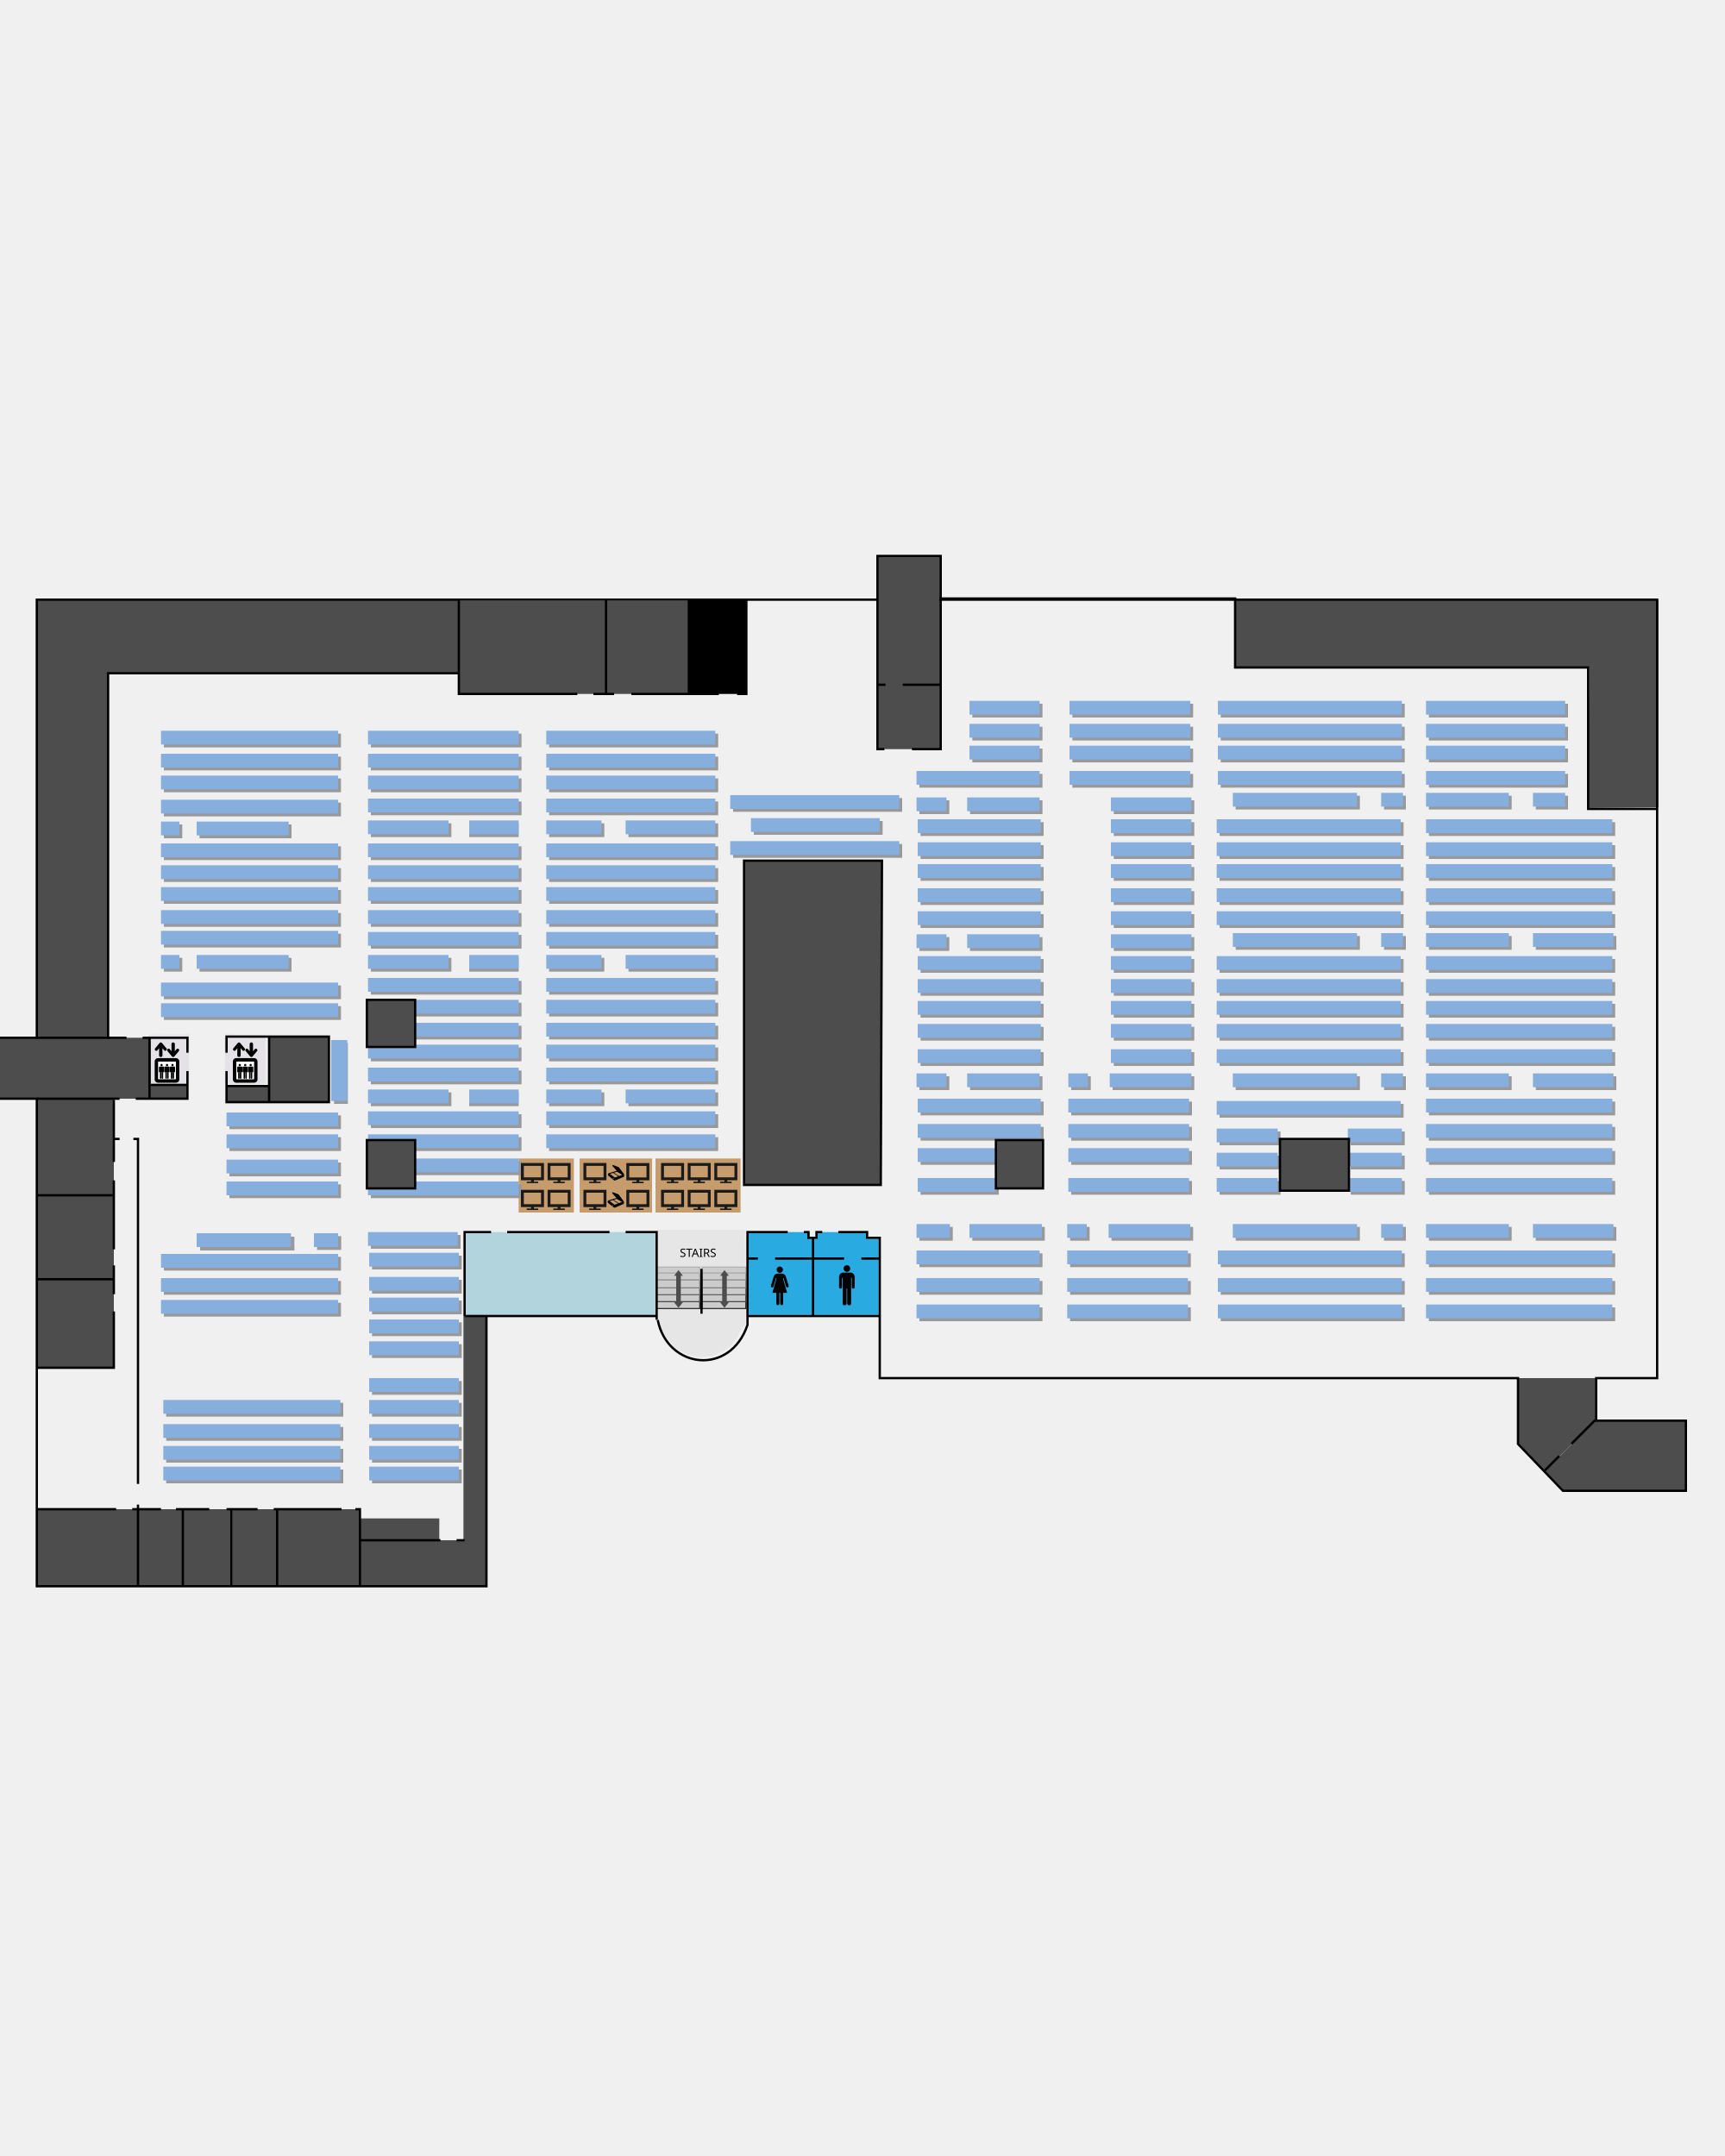
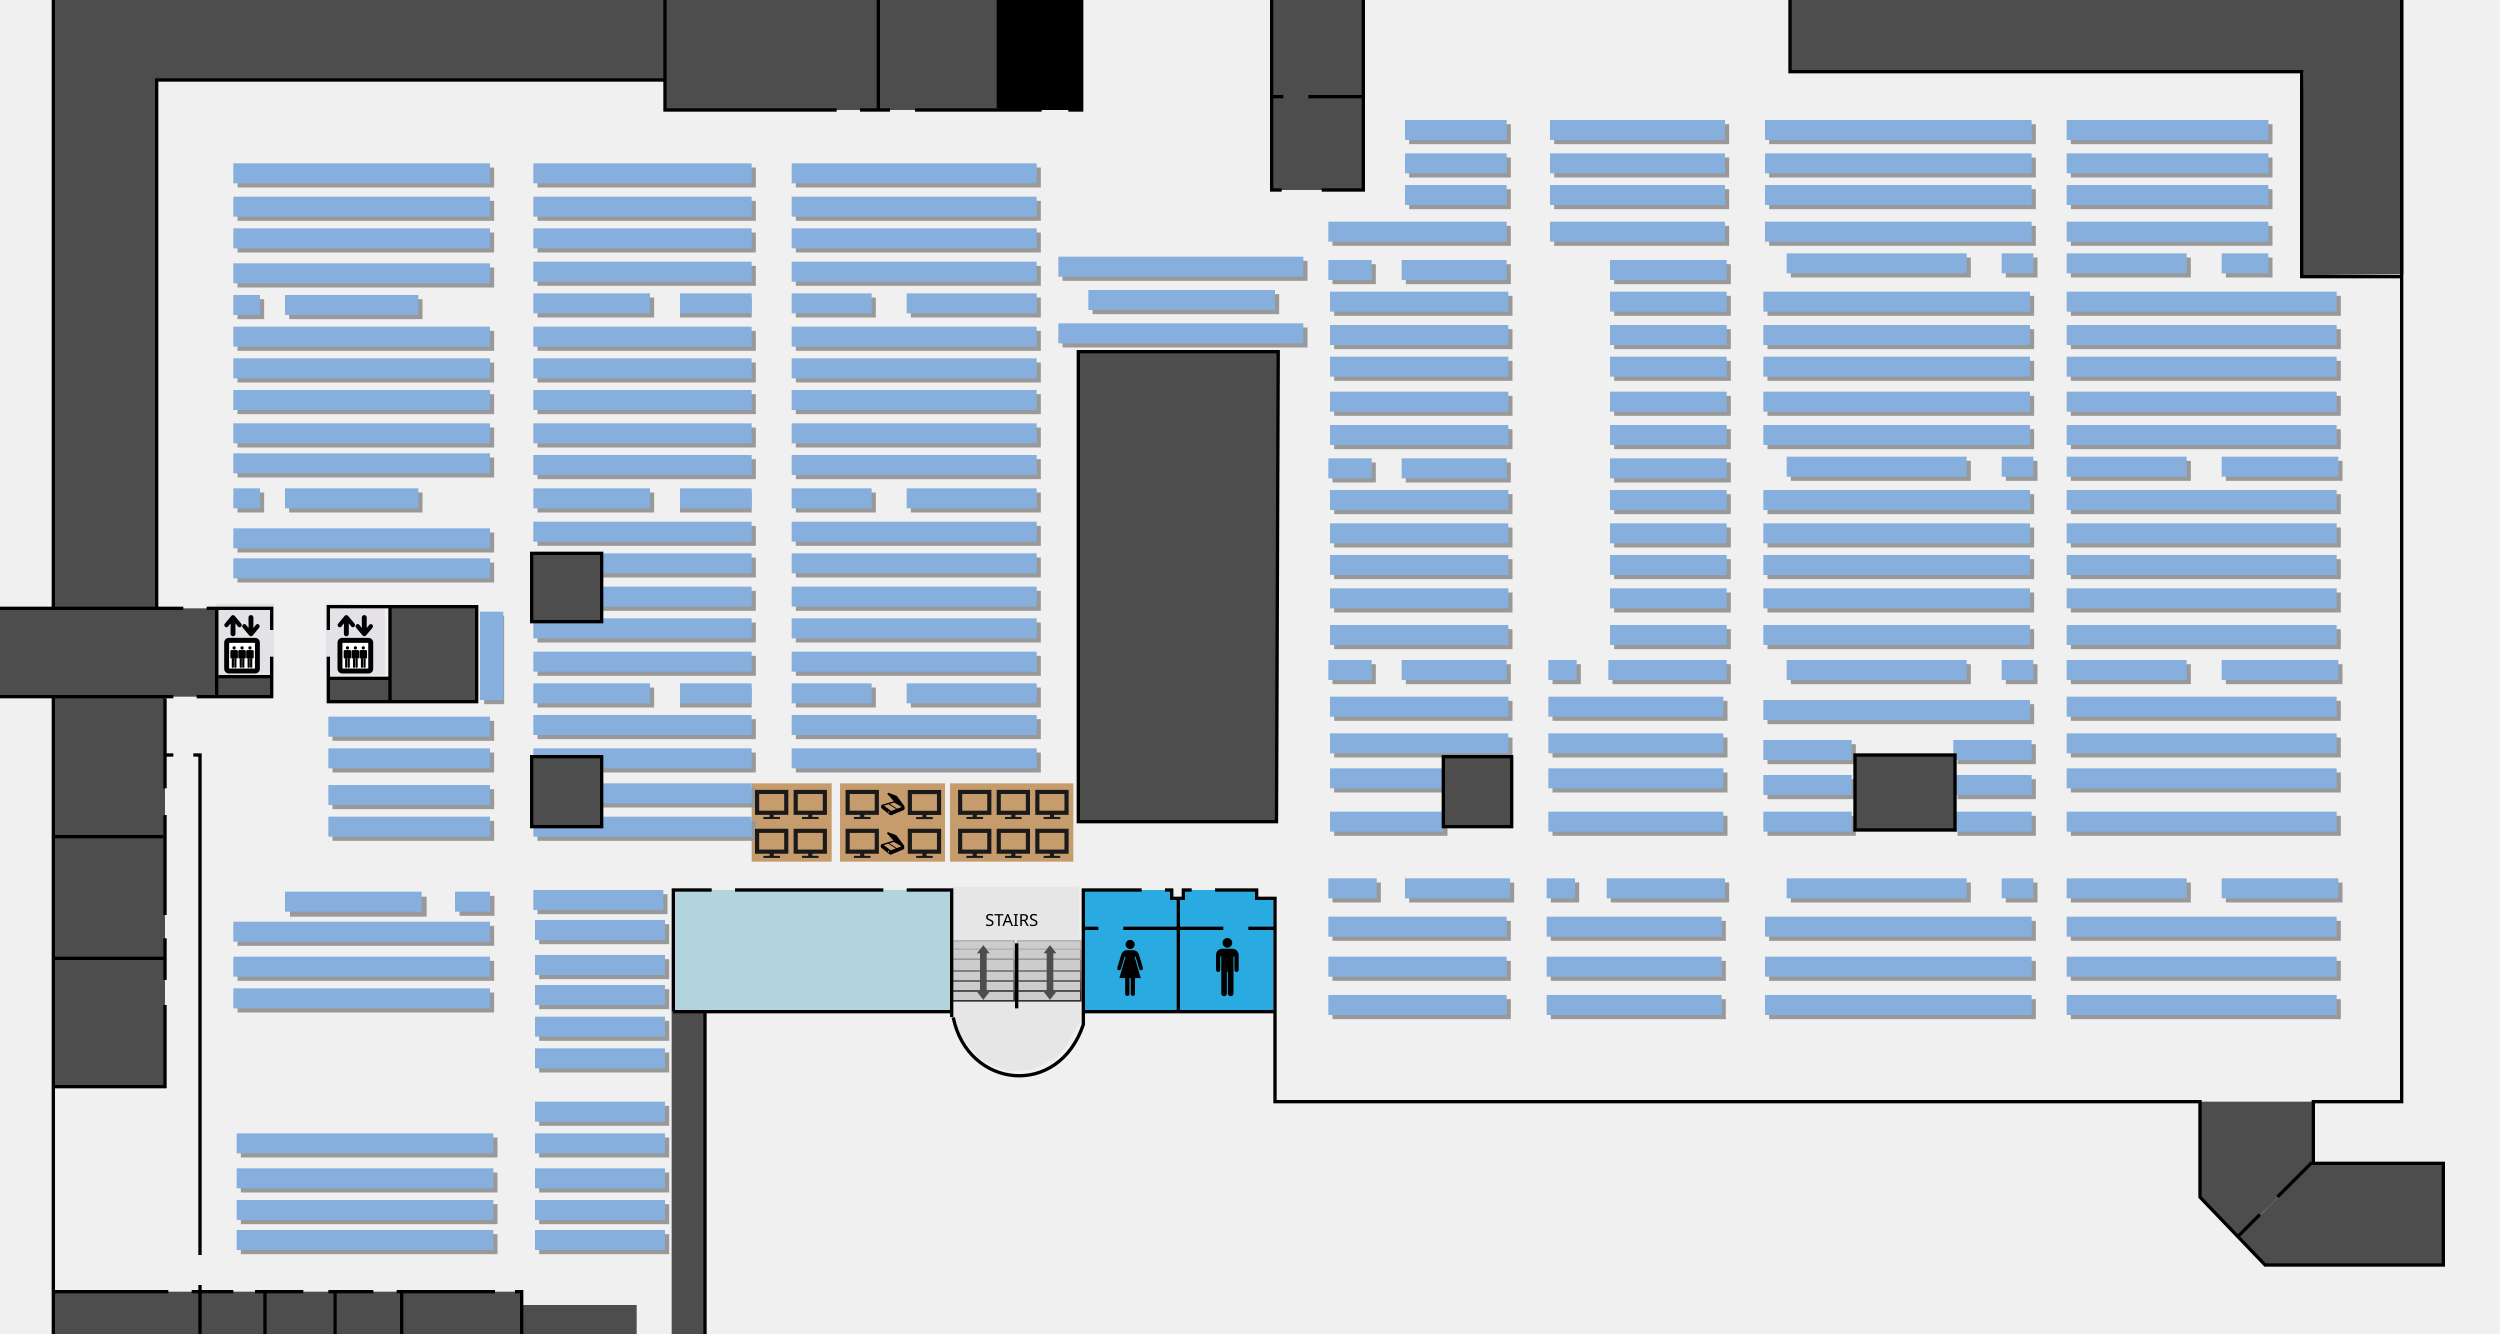
- <svg xmlns="http://www.w3.org/2000/svg" xmlns:xlink="http://www.w3.org/1999/xlink" version="1.1" x="0px" y="0px" width="800px" height="1000px" viewBox="200 80 1500 800" enable-background="new 0 0 1920 928.727" xml:space="preserve" style="background-color:#FFFFFF">
+ <svg xmlns="http://www.w3.org/2000/svg" xmlns:xlink="http://www.w3.org/1999/xlink" version="1.1" viewBox="200 80 1500 800" data-viewbox="740 0 900 880" preserveAspectRatio="xMinYMin meet">
  <g id="shelf-map__visible-map">
    <g id="shelf-map__main_stairs">
      <polygon fill="#E6E6E6" points="847.476,612 771,612 771,690.242 776.516,702.016 784.639,711.365 786.451,714.827 797.572,720.368 806.594,722.792 819.417,721.754 833.272,715.174 839.854,707.557 848.166,693.021" />
      <use xlink:href="#shelf-map__stairs" transform="translate(40,0)" />
      <use xlink:href="#shelf-map__stairs" />
      <text transform="matrix(1 0 0 1 791.084 635.6006)" font-family="'Verdana'" font-size="10">STAIRS</text>
    </g>
    <g id="shelf-map__womens-room">
      <polygon fill="#29ABE2" points="907,686 851,686 851,614 904,614 904,620 907,620" />
      <g class="icon" transform="translate(0 -28)">
        <circle cx="878.08" cy="674.688" r="2.737" />
        <path d="M878.08,674.688" />
        <path d="M877.675,694.791l0.001,9.481c0,1.723-2.581,1.723-2.581,0l-0.001-9.416h-3.466L875.333,682h-0.575l-2.156,7.253 c-0.513,1.582-2.685,0.932-2.188-0.762l2.394-7.88c0.256-0.897,1.393-2.49,3.36-2.49h1.813l0,0h1.952 c1.949,0,3.091,1.605,3.386,2.49l2.394,7.872c0.479,1.693-1.676,2.395-2.189,0.744L881.37,682h-0.623l3.735,12.856h-3.471v9.429 c0,1.71-2.57,1.701-2.57,0v-9.494H877.675z" />
      </g>
    </g>
    <g id="shelf-map__mens-room">
      <polygon fill="#29ABE2" points="964,686 908,686 908,620 911,620 911,614 953,614 953,620 964,620" />
      <g class="icon" transform="translate(-2 -28)">
        <circle cx="938.428" cy="673.704" r="2.896" />
        <path d="M938.428,673.705" />
        <path d="M935.329,677.238c-2.051,0-3.7,1.674-3.7,3.76v8.891c0,1.729,2.53,1.729,2.53,0v-8.131h0.599v22.263 c0,2.311,3.369,2.242,3.369,0v-12.922h0.581v12.922c0,2.242,3.387,2.311,3.387,0v-22.263h0.584v8.131 c0,1.741,2.517,1.741,2.512,0v-8.838c0-1.924-1.493-3.808-3.746-3.808L935.329,677.238z" />
      </g>
    </g>
    <g id="shelf-map__elevators">
      <polygon fill="#E4E2E7" points="430.908,443.002 395.384,442.148 395.588,485.594 431.195,485.006" />
      <polygon fill="#E4E2E7" points="364.423,485.594 330.143,485.335 329.238,442.343 364.463,442.148" />
      <use xlink:href="#shelf-map__elevator" />
      <use xlink:href="#shelf-map__elevator" x="68" />
    </g>
    <g id="comp_table">
      <rect x="770" y="550" fill="#C69C6D" width="74" height="47" />
      <rect x="704" y="550" fill="#C69C6D" width="63" height="47" />
      <rect x="651" y="550" fill="#C69C6D" width="48" height="47" />
    </g>
    <g id="shelf-map__stacks">
      <use xlink:href="#shelf-map__row-8-full-shelf" x="1440" y="677" data-up="359" data-down="358" />
      <use xlink:href="#shelf-map__row-8-full-shelf" x="1440" y="654" data-up="357" data-down="356" />
      <use xlink:href="#shelf-map__row-8-full-shelf" x="1440" y="630" data-up="355" data-down="354" />
      <use xlink:href="#shelf-map__row-8-broken-shelf-2" x="1440" y="607" data-up="353" data-down="352" />
      <use xlink:href="#shelf-map__row-8-full-shelf" x="1440" y="567" data-up="351" data-down="350" />
      <use xlink:href="#shelf-map__row-8-full-shelf" x="1440" y="541" data-up="349" data-down="348" />
      <use xlink:href="#shelf-map__row-8-full-shelf" x="1440" y="520" data-up="347" data-down="346" />
      <use xlink:href="#shelf-map__row-8-full-shelf" x="1440" y="498" data-up="345" data-down="344" />
      <use xlink:href="#shelf-map__row-8-broken-shelf-2" x="1440" y="476" data-up="343" data-down="342" />
      <use xlink:href="#shelf-map__row-8-full-shelf" x="1440" y="455" data-up="341" data-down="340" />
      <use xlink:href="#shelf-map__row-8-full-shelf" x="1440" y="433" data-up="339" data-down="338" />
      <use xlink:href="#shelf-map__row-8-full-shelf" x="1440" y="413" data-up="337" data-down="336" />
      <use xlink:href="#shelf-map__row-8-full-shelf" x="1440" y="394" data-up="335" data-down="334" />
      <use xlink:href="#shelf-map__row-8-full-shelf" x="1440" y="374" data-up="333" data-down="332" />
      <use xlink:href="#shelf-map__row-8-broken-shelf-2" x="1440" y="354" data-up="331" data-down="330" />
      <use xlink:href="#shelf-map__row-8-full-shelf" x="1440" y="335" data-up="329" data-down="328" />
      <use xlink:href="#shelf-map__row-8-full-shelf" x="1440" y="315" data-up="327" data-down="326" />
      <use xlink:href="#shelf-map__row-8-full-shelf" x="1440" y="294" data-up="325" data-down="324" />
      <use xlink:href="#shelf-map__row-8-full-shelf" x="1440" y="275" data-up="323" data-down="322" />
      <use xlink:href="#shelf-map__row-8-full-shelf" x="1440" y="255" data-up="321" data-down="320" />
      <use xlink:href="#shelf-map__row-8-broken-shelf-1" x="1440" y="232" data-up="319" data-down="318" />
      <use xlink:href="#shelf-map__row-8-short-shelf" x="1440" y="213" data-up="317" data-down="316" />
      <use xlink:href="#shelf-map__row-8-short-shelf" x="1440" y="191" data-up="315" data-down="314" />
      <use xlink:href="#shelf-map__row-8-short-shelf" x="1440" y="172" data-up="313" data-down="312" />
      <use xlink:href="#shelf-map__row-8-short-shelf" x="1440" y="152" data-up="311" data-down="310" />
      <use xlink:href="#shelf-map__row-7-full-shelf" x="1259" y="677" data-up="308" data-down="309" />
      <use xlink:href="#shelf-map__row-7-full-shelf" x="1259" y="654" data-up="306" data-down="307" />
      <use xlink:href="#shelf-map__row-7-full-shelf" x="1259" y="630" data-up="304" data-down="305" />
      <use xlink:href="#shelf-map__row-7-broken-shelf-1" x="1272" y="607" data-up="302" data-down="303" />
      <use xlink:href="#shelf-map__row-7-broken-shelf-2" x="1258" y="567" data-up="300" data-down="301" />
      <use xlink:href="#shelf-map__row-7-broken-shelf-2" x="1258" y="545" data-up="298" data-down="299" />
      <use xlink:href="#shelf-map__row-7-broken-shelf-2" x="1258" y="524" data-up="296" data-down="297" />
      <use xlink:href="#shelf-map__row-7-full-shelf" x="1258" y="500" data-up="294" data-down="295" />
      <use xlink:href="#shelf-map__row-7-broken-shelf-1" x="1272" y="476" data-up="292" data-down="293" />
      <use xlink:href="#shelf-map__row-7-full-shelf" x="1258" y="455" data-up="290" data-down="291" />
      <use xlink:href="#shelf-map__row-7-full-shelf" x="1258" y="433" data-up="288" data-down="289" />
      <use xlink:href="#shelf-map__row-7-full-shelf" x="1258" y="413" data-up="286" data-down="287" />
      <use xlink:href="#shelf-map__row-7-full-shelf" x="1258" y="394" data-up="284" data-down="285" />
      <use xlink:href="#shelf-map__row-7-full-shelf" x="1258" y="374" data-up="282" data-down="283" />
      <use xlink:href="#shelf-map__row-7-broken-shelf-1" x="1272" y="354" data-up="280" data-down="281" />
      <use xlink:href="#shelf-map__row-7-full-shelf" x="1258" y="335" data-up="278" data-down="279" />
      <use xlink:href="#shelf-map__row-7-full-shelf" x="1258" y="315" data-up="276" data-down="277" />
      <use xlink:href="#shelf-map__row-7-full-shelf" x="1258" y="294" data-up="274" data-down="275" />
      <use xlink:href="#shelf-map__row-7-full-shelf" x="1258" y="275" data-up="272" data-down="273" />
      <use xlink:href="#shelf-map__row-7-full-shelf" x="1258" y="255" data-up="270" data-down="271" />
      <use xlink:href="#shelf-map__row-7-broken-shelf-1" x="1272" y="232" data-up="268" data-down="269" />
      <use xlink:href="#shelf-map__row-7-full-shelf" x="1259" y="213" data-up="266" data-down="267" />
      <use xlink:href="#shelf-map__row-7-full-shelf" x="1259" y="191" data-up="264" data-down="265" />
      <use xlink:href="#shelf-map__row-7-full-shelf" x="1259" y="172" data-up="262" data-down="263" />
      <use xlink:href="#shelf-map__row-7-full-shelf" x="1259" y="152" data-up="260" data-down="261" />
      <use xlink:href="#shelf-map__row-6-full-shelf" x="1128" y="677" data-up="211" data-down="210" />
      <use xlink:href="#shelf-map__row-6-full-shelf" x="1128" y="654" data-up="213" data-down="212" />
      <use xlink:href="#shelf-map__row-6-full-shelf" x="1128" y="630" data-up="215" data-down="214" />
      <use xlink:href="#shelf-map__row-6-broken-shelf" x="1128" y="607" data-up="217" data-down="216" />
      <use xlink:href="#shelf-map__row-6-full-shelf" x="1129" y="567" data-up="219" data-down="218" />
      <use xlink:href="#shelf-map__row-6-full-shelf" x="1129" y="541" data-up="221" data-down="220" />
      <use xlink:href="#shelf-map__row-6-full-shelf" x="1129" y="520" data-up="223" data-down="222" />
      <use xlink:href="#shelf-map__row-6-full-shelf" x="1129" y="498" data-up="225" data-down="224" />
      <use xlink:href="#shelf-map__row-6-broken-shelf" x="1129" y="476" data-up="227" data-down="226" />
      <use xlink:href="#shelf-map__row-6-short-shelf" x="1166" y="455" data-up="229" data-down="228" />
      <use xlink:href="#shelf-map__row-6-short-shelf" x="1166" y="433" data-up="231" data-down="230" />
      <use xlink:href="#shelf-map__row-6-short-shelf" x="1166" y="413" data-up="233" data-down="232" />
      <use xlink:href="#shelf-map__row-6-short-shelf" x="1166" y="394" data-up="235" data-down="234" />
      <use xlink:href="#shelf-map__row-6-short-shelf" x="1166" y="374" data-up="237" data-down="236" />
      <use xlink:href="#shelf-map__row-6-short-shelf" x="1166" y="355" data-up="239" data-down="238" />
      <use xlink:href="#shelf-map__row-6-short-shelf" x="1166" y="335" data-up="241" data-down="240" />
      <use xlink:href="#shelf-map__row-6-short-shelf" x="1166" y="315" data-up="243" data-down="242" />
      <use xlink:href="#shelf-map__row-6-short-shelf" x="1166" y="294" data-up="245" data-down="244" />
      <use xlink:href="#shelf-map__row-6-short-shelf" x="1166" y="275" data-up="247" data-down="246" />
      <use xlink:href="#shelf-map__row-6-short-shelf" x="1166" y="255" data-up="249" data-down="248" />
      <use xlink:href="#shelf-map__row-6-short-shelf" x="1166" y="236" data-up="251" data-down="250" />
      <use xlink:href="#shelf-map__row-6-full-shelf" x="1130" y="213" data-up="253" data-down="252" />
      <use xlink:href="#shelf-map__row-6-full-shelf" x="1130" y="191" data-up="255" data-down="254" />
      <use xlink:href="#shelf-map__row-6-full-shelf" x="1130" y="172" data-up="257" data-down="256" />
      <use xlink:href="#shelf-map__row-6-full-shelf" x="1130" y="152" data-up="259" data-down="258" />
      <use xlink:href="#shelf-map__row-5-full-shelf" x="997" y="677" data-up="208" data-down="209" />
      <use xlink:href="#shelf-map__row-5-full-shelf" x="997" y="654" data-up="206" data-down="207" />
      <use xlink:href="#shelf-map__row-5-full-shelf" x="997" y="630" data-up="204" data-down="205" />
      <use xlink:href="#shelf-map__row-5-broken-shelf-2" x="997" y="607" data-up="202" data-down="203" />
      <use xlink:href="#shelf-map__row-5-short-shelf-2" x="998" y="567" data-up="200" data-down="201" />
      <use xlink:href="#shelf-map__row-5-short-shelf-2" x="998" y="541" data-up="198" data-down="199" />
      <use xlink:href="#shelf-map__row-5-full-shelf" x="998" y="520" data-up="196" data-down="197" />
      <use xlink:href="#shelf-map__row-5-full-shelf" x="998" y="498" data-up="194" data-down="195" />
      <use xlink:href="#shelf-map__row-5-broken-shelf-1" x="997" y="476" data-up="192" data-down="193" />
      <use xlink:href="#shelf-map__row-5-full-shelf" x="998" y="455" data-up="190" data-down="191" />
      <use xlink:href="#shelf-map__row-5-full-shelf" x="998" y="433" data-up="188" data-down="189" />
      <use xlink:href="#shelf-map__row-5-full-shelf" x="998" y="413" data-up="186" data-down="187" />
      <use xlink:href="#shelf-map__row-5-full-shelf" x="998" y="394" data-up="184" data-down="185" />
      <use xlink:href="#shelf-map__row-5-full-shelf" x="998" y="374" data-up="182" data-down="183" />
      <use xlink:href="#shelf-map__row-5-broken-shelf-1" x="997" y="355" data-up="180" data-down="181" />
      <use xlink:href="#shelf-map__row-5-full-shelf" x="998" y="335" data-up="178" data-down="179" />
      <use xlink:href="#shelf-map__row-5-full-shelf" x="998" y="315" data-up="176" data-down="177" />
      <use xlink:href="#shelf-map__row-5-full-shelf" x="998" y="294" data-up="174" data-down="175" />
      <use xlink:href="#shelf-map__row-5-full-shelf" x="998" y="275" data-up="172" data-down="173" />
      <use xlink:href="#shelf-map__row-5-full-shelf" x="998" y="255" data-up="170" data-down="171" />
      <use xlink:href="#shelf-map__row-5-broken-shelf-1" x="997" y="236" data-up="168" data-down="169" />
      <use xlink:href="#shelf-map__row-5-full-shelf" x="997" y="213" data-up="166" data-down="167" />
      <use xlink:href="#shelf-map__row-5-short-shelf-1" x="1043" y="191" data-up="164" data-down="165" />
      <use xlink:href="#shelf-map__row-5-short-shelf-1" x="1043" y="172" data-up="162" data-down="163" />
      <use xlink:href="#shelf-map__row-5-short-shelf-1" x="1043" y="152" data-up="160" data-down="161" />
      <use xlink:href="#shelf-map__row-4-full-shelf" x="835" y="274" data-up="155" data-down="154" />
      <use xlink:href="#shelf-map__row-4-short-shelf" x="853" y="254" data-up="157" data-down="156" />
      <use xlink:href="#shelf-map__row-4-full-shelf" x="835" y="234" data-up="159" data-down="158" />
      <use xlink:href="#shelf-map__row-3-full-shelf" x="675" y="529" data-up="152" data-down="153" />
      <use xlink:href="#shelf-map__row-3-full-shelf" x="675" y="509" data-up="150" data-down="151" />
      <use xlink:href="#shelf-map__row-3-broken-shelf" x="675" y="490" data-up="148" data-down="149" />
      <use xlink:href="#shelf-map__row-3-full-shelf" x="675" y="471" data-up="146" data-down="147" />
      <use xlink:href="#shelf-map__row-3-full-shelf" x="675" y="451" data-up="144" data-down="145" />
      <use xlink:href="#shelf-map__row-3-full-shelf" x="675" y="432" data-up="142" data-down="143" />
      <use xlink:href="#shelf-map__row-3-full-shelf" x="675" y="412" data-up="140" data-down="141" />
      <use xlink:href="#shelf-map__row-3-full-shelf" x="675" y="393" data-up="138" data-down="139" />
      <use xlink:href="#shelf-map__row-3-broken-shelf" x="675" y="373" data-up="136" data-down="137" />
      <use xlink:href="#shelf-map__row-3-full-shelf" x="675" y="353" data-up="134" data-down="135" />
      <use xlink:href="#shelf-map__row-3-full-shelf" x="675" y="334" data-up="132" data-down="133" />
      <use xlink:href="#shelf-map__row-3-full-shelf" x="675" y="314" data-up="130" data-down="131" />
      <use xlink:href="#shelf-map__row-3-full-shelf" x="675" y="295" data-up="128" data-down="129" />
      <use xlink:href="#shelf-map__row-3-full-shelf" x="675" y="276" data-up="126" data-down="127" />
      <use xlink:href="#shelf-map__row-3-broken-shelf" x="675" y="256" data-up="124" data-down="125" />
      <use xlink:href="#shelf-map__row-3-full-shelf" x="675" y="237" data-up="122" data-down="123" />
      <use xlink:href="#shelf-map__row-3-full-shelf" x="675" y="217" data-up="120" data-down="121" />
      <use xlink:href="#shelf-map__row-3-full-shelf" x="675" y="198" data-up="118" data-down="119" />
      <use xlink:href="#shelf-map__row-3-full-shelf" x="675" y="178" data-up="116" data-down="117" />
      <use xlink:href="#shelf-map__row-2-short-shelf" x="521" y="818" data-up="115" data-down="114" />
      <use xlink:href="#shelf-map__row-2-short-shelf" x="521" y="800" data-up="113" data-down="112" />
      <use xlink:href="#shelf-map__row-2-short-shelf" x="521" y="781" data-up="111" data-down="110" />
      <use xlink:href="#shelf-map__row-2-short-shelf" x="521" y="760" data-up="109" data-down="108" />
      <use xlink:href="#shelf-map__row-2-short-shelf" x="521" y="741" data-up="107" data-down="106" />
      <use xlink:href="#shelf-map__row-2-short-shelf" x="521" y="709" data-up="105" data-down="104" />
      <use xlink:href="#shelf-map__row-2-short-shelf" x="521" y="690" data-up="103" data-down="102" />
      <use xlink:href="#shelf-map__row-2-short-shelf" x="521" y="671" data-up="101" data-down="100" />
      <use xlink:href="#shelf-map__row-2-short-shelf" x="521" y="653" data-up="99" data-down="98" />
      <use xlink:href="#shelf-map__row-2-short-shelf" x="521" y="632" data-up="97" data-down="96" />
      <use xlink:href="#shelf-map__row-2-short-shelf" x="520" y="614" data-up="95" data-down="94" />
      <use xlink:href="#shelf-map__row-2-full-shelf" x="520" y="570" data-up="93" data-down="92" />
      <use xlink:href="#shelf-map__row-2-full-shelf" x="520" y="550" data-up="91" data-down="90" />
      <use xlink:href="#shelf-map__row-2-full-shelf" x="520" y="529" data-up="89" data-down="88" />
      <use xlink:href="#shelf-map__row-2-broken-shelf" x="520" y="490" data-up="87" data-down="86" />
      <use xlink:href="#shelf-map__row-2-full-shelf" x="520" y="509" data-up="85" data-down="84" />
      <use xlink:href="#shelf-map__row-2-full-shelf" x="520" y="471" data-up="83" data-down="82" />
      <use xlink:href="#shelf-map__row-2-full-shelf" x="520" y="451" data-up="81" data-down="80" />
      <use xlink:href="#shelf-map__row-2-full-shelf" x="520" y="432" data-up="79" data-down="78" />
      <use xlink:href="#shelf-map__row-2-full-shelf" x="520" y="412" data-up="77" data-down="76" />
      <use xlink:href="#shelf-map__row-2-full-shelf" x="520" y="393" data-up="75" data-down="74" />
      <use xlink:href="#shelf-map__row-2-broken-shelf" x="520" y="373" data-up="73" data-down="72" />
      <use xlink:href="#shelf-map__row-2-full-shelf" x="520" y="353" data-up="71" data-down="70" />
      <use xlink:href="#shelf-map__row-2-full-shelf" x="520" y="334" data-up="69" data-down="68" />
      <use xlink:href="#shelf-map__row-2-full-shelf" x="520" y="314" data-up="67" data-down="66" />
      <use xlink:href="#shelf-map__row-2-full-shelf" x="520" y="295" data-up="65" data-down="64" />
      <use xlink:href="#shelf-map__row-2-full-shelf" x="520" y="276" data-up="63" data-down="62" />
      <use xlink:href="#shelf-map__row-2-broken-shelf" x="520" y="256" data-up="61" data-down="60" />
      <use xlink:href="#shelf-map__row-2-full-shelf" x="520" y="237" data-up="59" data-down="58" />
      <use xlink:href="#shelf-map__row-2-full-shelf" x="520" y="217" data-up="57" data-down="56" />
      <use xlink:href="#shelf-map__row-2-full-shelf" x="520" y="198" data-up="55" data-down="54" />
      <use xlink:href="#shelf-map__row-2-full-shelf" x="520" y="178" data-up="53" data-down="52" />
      <use xlink:href="#shelf-map__row-1-full-shelf" x="342" y="818" data-up="50" data-down="51" />
      <use xlink:href="#shelf-map__row-1-full-shelf" x="342" y="800" data-up="48" data-down="47" />
      <use xlink:href="#shelf-map__row-1-full-shelf" x="342" y="781" data-up="46" data-down="45" />
      <use xlink:href="#shelf-map__row-1-full-shelf" x="342" y="760" data-up="44" data-down="43" />
      <use xlink:href="#shelf-map__row-1-full-shelf" x="340" y="673" data-up="42" data-down="41" />
      <use xlink:href="#shelf-map__row-1-full-shelf" x="340" y="654" data-up="40" data-down="39" />
      <use xlink:href="#shelf-map__row-1-full-shelf" x="340" y="633" data-up="38" data-down="37" />
      <use xlink:href="#shelf-map__row-1-broken-shelf-2" x="340" y="615" data-up="36" data-down="35" />
      <use xlink:href="#shelf-map__row-1-short-shelf" x="340" y="570" data-up="34" data-down="33" />
      <use xlink:href="#shelf-map__row-1-short-shelf" x="340" y="551" data-up="32" data-down="31" />
      <use xlink:href="#shelf-map__row-1-short-shelf" x="340" y="529" data-up="30" data-down="29" />
      <use xlink:href="#shelf-map__row-1-short-shelf" x="340" y="510" data-up="28" data-down="27" />
      <use xlink:href="#shelf-map__vertical-shelf" x="488" y="447" data-right="26" />
      <use xlink:href="#shelf-map__row-1-full-shelf" x="340" y="415" data-up="25" data-down="24" />
      <use xlink:href="#shelf-map__row-1-full-shelf" x="340" y="397" data-up="23" data-down="22" />
      <use xlink:href="#shelf-map__row-1-broken-shelf-1" x="340" y="373" data-up="21" data-down="20" />
      <use xlink:href="#shelf-map__row-1-full-shelf" x="340" y="352" data-up="19" data-down="18" />
      <use xlink:href="#shelf-map__row-1-full-shelf" x="340" y="334" data-up="17" data-down="16" />
      <use xlink:href="#shelf-map__row-1-full-shelf" x="340" y="314" data-up="15" data-down="14" />
      <use xlink:href="#shelf-map__row-1-full-shelf" x="340" y="295" data-up="13" data-down="12" />
      <use xlink:href="#shelf-map__row-1-full-shelf" x="340" y="276" data-up="11" data-down="10" />
      <use xlink:href="#shelf-map__row-1-broken-shelf-1" x="340" y="257" data-up="9" data-down="8" />
      <use xlink:href="#shelf-map__row-1-full-shelf" x="340" y="238" data-up="7" data-down="8" />
      <use xlink:href="#shelf-map__row-1-full-shelf" x="340" y="217" data-up="5" data-down="6" />
      <use xlink:href="#shelf-map__row-1-full-shelf" x="340" y="198" data-up="3" data-down="4" />
      <use xlink:href="#shelf-map__row-1-full-shelf" x="340" y="178" data-up="1" data-down="2" />
    </g>
    <g id="computers_4_">
      <path d="M742.428,587.87c0.051-0.083,0.087-0.175,0.087-0.278c0-0.157-0.066-0.3-0.174-0.399l-4.414-5.893    c-0.063-0.083-0.148-0.147-0.245-0.185L733,579.373c-0.234-0.088-0.499-0.004-0.64,0.203c-0.142,0.207-0.123,0.483,0.045,0.67    l3.685,4.112c-0.008,0.002-0.018,0.002-0.027,0.005l-6.871,2.069c-0.461,0.139-0.775,0.563-0.775,1.043v0.32    c0,0.329,0.147,0.641,0.404,0.847l4.837,3.912c0.196,0.16,0.439,0.242,0.685,0.242c0.142,0,0.286-0.027,0.421-0.085l7.142-3.001    c0.404-0.171,0.667-0.566,0.667-1.004v-0.297C742.572,588.219,742.521,588.032,742.428,587.87z M733.09,591.461    c-0.183,0-0.329-0.239-0.329-0.533s0.147-0.531,0.329-0.531s0.329,0.237,0.329,0.531S733.271,591.461,733.09,591.461z     M734.487,590.223l-4.345-3.169l2.808-0.877l4.502,2.927L734.487,590.223z M738.063,588.873c-0.019-0.023-0.039-0.048-0.065-0.064    l-4.372-2.843l2.652-0.829l4.574,2.684L738.063,588.873z" />
      <path d="M742.65,564.233c0.051-0.083,0.087-0.175,0.087-0.278c0-0.157-0.066-0.3-0.174-0.399l-4.414-5.893    c-0.063-0.083-0.148-0.147-0.245-0.185l-4.682-1.742c-0.234-0.088-0.499-0.004-0.64,0.203c-0.142,0.207-0.123,0.483,0.045,0.67    l3.685,4.112c-0.008,0.002-0.018,0.002-0.027,0.005l-6.871,2.069c-0.461,0.139-0.775,0.563-0.775,1.043v0.32    c0,0.329,0.147,0.641,0.404,0.847l4.837,3.912c0.196,0.16,0.439,0.242,0.685,0.242c0.142,0,0.286-0.027,0.421-0.085l7.142-3.001    c0.404-0.171,0.667-0.566,0.667-1.004v-0.297C742.795,564.582,742.743,564.396,742.65,564.233z M733.313,567.824    c-0.183,0-0.329-0.239-0.329-0.533s0.147-0.531,0.329-0.531s0.329,0.237,0.329,0.531S733.494,567.824,733.313,567.824z     M734.71,566.586l-4.345-3.169l2.808-0.877l4.502,2.927L734.71,566.586z M738.285,565.236c-0.019-0.023-0.039-0.048-0.065-0.064    l-4.372-2.843l2.652-0.829l4.574,2.684L738.285,565.236z" />
      <g>
        <path fill="#1A1A1A" d="M841.167,592.25h-8.75v1.25h3.75v1.25h-10v-1.25h3.75v-1.25h-8.75v-15h20V592.25z M823.667,579.75v10h15     v-10H823.667z" />
      </g>
      <g>
        <path fill="#1A1A1A" d="M818,592.25h-8.75v1.25H813v1.25h-10v-1.25h3.75v-1.25H798v-15h20V592.25z M800.5,579.75v10h15v-10H800.5     z" />
      </g>
      <g>
        <path fill="#1A1A1A" d="M794.833,592.25h-8.75v1.25h3.75v1.25h-10v-1.25h3.75v-1.25h-8.75v-15h20V592.25z M777.333,579.75v10h15     v-10H777.333z" />
      </g>
      <g>
        <path fill="#1A1A1A" d="M764.667,592.25h-8.75v1.25h3.75v1.25h-10v-1.25h3.75v-1.25h-8.75v-15h20V592.25z M747.167,579.75v10h15     v-10H747.167z" />
      </g>
      <g>
        <path fill="#1A1A1A" d="M727.333,592.25h-8.75v1.25h3.75v1.25h-10v-1.25h3.75v-1.25h-8.75v-15h20V592.25z M709.833,579.75v10h15     v-10H709.833z" />
      </g>
      <g>
        <path fill="#1A1A1A" d="M696.167,592.25h-8.75v1.25h3.75v1.25h-10v-1.25h3.75v-1.25h-8.75v-15h20V592.25z M678.667,579.75v10h15     v-10H678.667z" />
      </g>
      <g>
        <path fill="#1A1A1A" d="M673,592.25h-8.75v1.25H668v1.25h-10v-1.25h3.75v-1.25H653v-15h20V592.25z M655.5,579.75v10h15v-10H655.5     z" />
      </g>
      <g>
        <path fill="#1A1A1A" d="M841.167,568.917h-8.75v1.25h3.75v1.25h-10v-1.25h3.75v-1.25h-8.75v-15h20V568.917z M823.667,556.417v10     h15v-10H823.667z" />
      </g>
      <g>
        <path fill="#1A1A1A" d="M818,568.917h-8.75v1.25H813v1.25h-10v-1.25h3.75v-1.25H798v-15h20V568.917z M800.5,556.417v10h15v-10     H800.5z" />
      </g>
      <g>
        <path fill="#1A1A1A" d="M794.833,568.917h-8.75v1.25h3.75v1.25h-10v-1.25h3.75v-1.25h-8.75v-15h20V568.917z M777.333,556.417v10     h15v-10H777.333z" />
      </g>
      <g>
        <path fill="#1A1A1A" d="M764.667,568.978h-8.75v1.25h3.75v1.25h-10v-1.25h3.75v-1.25h-8.75v-15h20V568.978z M747.167,556.478v10     h15v-10H747.167z" />
      </g>
      <g>
        <path fill="#1A1A1A" d="M727.333,568.917h-8.75v1.25h3.75v1.25h-10v-1.25h3.75v-1.25h-8.75v-15h20V568.917z M709.833,556.417v10     h15v-10H709.833z" />
      </g>
      <g>
        <path fill="#1A1A1A" d="M696.167,568.917h-8.75v1.25h3.75v1.25h-10v-1.25h3.75v-1.25h-8.75v-15h20V568.917z M678.667,556.417v10     h15v-10H678.667z" />
      </g>
      <g>
        <path fill="#1A1A1A" d="M673,568.917h-8.75v1.25H668v1.25h-10v-1.25h3.75v-1.25H653v-15h20V568.917z M655.5,556.417v10h15v-10     H655.5z" />
      </g>
    </g>
    <g id="shelf-map__rooms">
      <rect x="1313" y="533" width="60" height="45" />
      <polygon points="1666,839 1666,778 1587.116,778 1543.139,822.178 1559.068,839" />
      <rect x="1313" y="533" width="60" height="45" />
      <rect x="1066" y="534" width="41" height="42" />
      <rect x="963" y="26" width="55" height="168" />
      <rect x="599" y="65" width="128" height="81" />
      <rect x="513" y="882" width="110" height="40" />
      <rect x="519" y="412" fill="#4D4D4D" width="42" height="41" />
      <rect x="519" y="534" fill="#4D4D4D" width="42" height="42" />
      <rect x="434" y="444" fill="#4D4D4D" width="52" height="57" />
      <rect x="397" y="487" fill="#4D4D4D" width="37" height="14" />
      <polygon points="965.9,573 847,573 847,291 966.939,291" />
      <polygon points="363,498 363,486 331,486 331,445 194,445 194,498 330.143,498" />
      <polygon points="1642,244.588 1642,64 1274,64 1274,123 1581.922,123 1580.797,245.084" />
      <polygon points="294,445 232,445 232,63 599,63 599,128 294,128" />
      <polygon points="1588,777.504 1588,741 1520,741 1520,798.279 1543.266,821.826" />
      <polyline points="848.412,64.129 799,63.146 799,146 849,146 849,63" />
      <rect x="727" y="65" width="72" height="81" />
      <rect x="604" y="614" style="fill: #B1D4DD" width="167" height="73" />
      <rect x="441" y="855" width="72" height="67" />
      <rect x="400" y="855" width="41" height="67" />
      <rect x="359" y="855" width="41" height="67" />
      <rect x="320" y="855" width="39" height="67" />
      <rect x="232" y="855" width="88" height="67" />
      <rect x="232" y="655" width="67" height="77" />
      <rect x="232" y="498" width="67" height="184" />
      <rect x="603" y="687" width="20" height="195" />
      <rect x="513" y="863" width="69" height="20" />
    </g>
    <g id="lines_1_">
      <line fill="none" stroke="#000000" stroke-width="2" x1="730" y1="614" x2="641" y2="614" />
      <path fill="none" stroke="#000000" stroke-width="2" d="M771,689v1.242c0-2.541,0-76.242,0-76.242h-27" />
      <line fill="none" stroke="#000000" stroke-width="2" x1="810" y1="685" x2="810" y2="646" />
      <line fill="none" stroke="#000000" stroke-width="2" x1="771" y1="687" x2="604" y2="687" />
      <line fill="none" stroke="#000000" stroke-width="2" x1="850" y1="687" x2="965" y2="687" />
      <path fill="none" stroke="#000000" stroke-width="2" d="M885,614h-35v80.721c-15,44.561-69.342,38.535-78.072-4.25" />
      <polyline fill="none" stroke="#000000" stroke-width="2" points="915,614 910,614 910,619 903,619 903,614 899,614   " />
      <polyline fill="none" stroke="#000000" stroke-width="2" points="604,687 604,614 627,614   " />
      <polyline fill="none" stroke="#000000" stroke-width="2" points="929,614 954,614 954,619 965,619 965,741 1520,741 1520,798.279    1559.068,839 1666,839 1666,778 1588,778 1588,741 1641,741 1641,64 1018,64 1018,26 963,26 963,64 232,64 232,445 194,445    194,498 232,498 232,922 623,922 623,687   " />
      <line fill="none" stroke="#000000" stroke-width="2" x1="907" y1="619" x2="907" y2="687" />
      <line fill="none" stroke="#000000" stroke-width="2" x1="859" y1="637" x2="850" y2="637" />
      <polyline fill="none" stroke="#000000" stroke-width="2" points="934,637 906.688,637 874,637   " />
      <line fill="none" stroke="#000000" stroke-width="2" x1="965" y1="637" x2="949" y2="637" />
      <rect x="1313" y="533" fill="none" stroke="#000000" stroke-width="2" width="60" height="45" />
      <rect x="1066" y="534" fill="none" stroke="#000000" stroke-width="2" width="41" height="42" />
      <rect x="519" y="534" fill="none" stroke="#000000" stroke-width="2" width="42" height="42" />
      <rect x="519" y="412" fill="none" stroke="#000000" stroke-width="2" width="42" height="41" />
      <polyline fill="none" stroke="#000000" stroke-width="2" points="1641,246 1581,246 1581,123 1274,123 1274,63 1018,63 1018,194    993,194   " />
      <polyline fill="none" stroke="#000000" stroke-width="2" points="969,194 963,194 963,64   " />
      <line fill="none" stroke="#000000" stroke-width="2" x1="970" y1="138" x2="963" y2="138" />
      <line fill="none" stroke="#000000" stroke-width="2" x1="1018" y1="138" x2="985" y2="138" />
      <polyline fill="none" stroke="#000000" stroke-width="2" points="702,146 622.051,146 608.546,146 599,146 599,63   " />
      <line fill="none" stroke="#000000" stroke-width="2" x1="734" y1="146" x2="716" y2="146" />
      <line fill="none" stroke="#000000" stroke-width="2" x1="825" y1="146" x2="749" y2="146" />
      <polyline fill="none" stroke="#000000" stroke-width="2" points="849,64 849,146 841,146   " />
      <polyline fill="none" stroke="#000000" stroke-width="2" points="599,128 294,128 294,445 232,445   " />
      <line fill="none" stroke="#000000" stroke-width="2" x1="799" y1="145" x2="799" y2="64" />
      <line fill="none" stroke="#000000" stroke-width="2" x1="727" y1="146" x2="727" y2="64" />
      <polygon fill="none" stroke="#000000" stroke-width="2" points="965.9,573 847,573 847,291 966.939,291   " />
      <polyline fill="none" stroke="#000000" stroke-width="2" points="397,458 397,444 486,444 486,501 397,501 397,474   " />
      <line fill="none" stroke="#000000" stroke-width="2" x1="434" y1="501" x2="434" y2="444" />
      <line fill="none" stroke="#000000" stroke-width="2" x1="434" y1="487" x2="398" y2="487" />
      <line fill="none" stroke="#000000" stroke-width="2" x1="310" y1="445" x2="294" y2="445" />
      <polyline fill="none" stroke="#000000" stroke-width="2" points="363,458 363,445 324,445   " />
      <polyline fill="none" stroke="#000000" stroke-width="2" points="318,498 363,498 363,474   " />
      <line fill="none" stroke="#000000" stroke-width="2" x1="232" y1="498" x2="304" y2="498" />
      <line fill="none" stroke="#000000" stroke-width="2" x1="330" y1="498" x2="330" y2="445" />
      <line fill="none" stroke="#000000" stroke-width="2" x1="363" y1="486" x2="331" y2="486" />
      <polyline fill="none" stroke="#000000" stroke-width="2" points="299,683 299,732 232,732   " />
      <line fill="none" stroke="#000000" stroke-width="2" x1="299" y1="643" x2="299" y2="668" />
      <line fill="none" stroke="#000000" stroke-width="2" x1="299" y1="569" x2="299" y2="629" />
      <line fill="none" stroke="#000000" stroke-width="2" x1="299" y1="499" x2="299" y2="553" />
      <line fill="none" stroke="#000000" stroke-width="2" x1="299" y1="655" x2="232" y2="655" />
      <line fill="none" stroke="#000000" stroke-width="2" x1="232" y1="582" x2="298" y2="582" />
      <line fill="none" stroke="#000000" stroke-width="2" x1="320" y1="851" x2="320" y2="922" />
      <polyline fill="none" stroke="#000000" stroke-width="2" points="316,533 320,533 320,833   " />
      <line fill="none" stroke="#000000" stroke-width="2" x1="299" y1="533" x2="304" y2="533" />
      <line fill="none" stroke="#000000" stroke-width="2" x1="583" y1="882" x2="513" y2="882" />
      <line fill="none" stroke="#000000" stroke-width="2" x1="604" y1="882" x2="597" y2="882" />
      <line fill="none" stroke="#000000" stroke-width="2" x1="301" y1="855" x2="232" y2="855" />
      <line fill="none" stroke="#000000" stroke-width="2" x1="340" y1="855" x2="315" y2="855" />
      <line fill="none" stroke="#000000" stroke-width="2" x1="382" y1="855" x2="353" y2="855" />
      <line fill="none" stroke="#000000" stroke-width="2" x1="424" y1="855" x2="397" y2="855" />
      <line fill="none" stroke="#000000" stroke-width="2" x1="497" y1="855" x2="438" y2="855" />
      <polyline fill="none" stroke="#000000" stroke-width="2" points="513,922 513,855 509,855   " />
      <line fill="none" stroke="#000000" stroke-width="2" x1="441" y1="922" x2="441" y2="855" />
      <line fill="none" stroke="#000000" stroke-width="2" x1="401" y1="922" x2="401" y2="855" />
      <line fill="none" stroke="#000000" stroke-width="2" x1="359" y1="922" x2="359" y2="855" />
      <line fill="none" stroke="#000000" stroke-width="2" x1="1555.951" y1="808.668" x2="1542.62" y2="822" />
      <line fill="none" stroke="#000000" stroke-width="2" x1="1587.116" y1="777.504" x2="1566.514" y2="798.106" />
    </g>
  </g>
  <defs>
    <style type="text/css">
  
            #lines line, #lines polyline, #lines rect, #lines path {
                fill: none;
                stroke: #4D4D4D;
                stroke-width: 2;
            }

            .shelf-map__shelf-body {
                fill: #87AFDD;
            }

            .shelf-map__shelf-shadow {
                fill: #999999;
            }

            #shelf-map__rooms polygon, #shelf-map__rooms rect {
                fill: #4D4D4D;
            }

            .shelf-map__arrow {
                fill: #FFEE00;
                stroke-width: 1;
                stroke: #000000;
                stroke-linejoin: round;
                stroke-linecap: round;
                stroke-miterlimit: 3;
            }
            
        </style>
    <symbol id="shelf-map__elevator">
      <path d="M334.51,481.238v-15.663h0.003c0-1.562,1.201-2.86,2.854-2.86h15.699c1.598,0,2.853,1.28,2.853,2.86v15.663l0,0.004 c0.003,1.667-1.272,2.838-2.835,2.838h-15.717l0,0C335.805,484.08,334.51,482.837,334.51,481.238z" />
      <rect x="337.468" y="465.71" fill="#FFFFFF" width="15.492" height="15.401" />
      <path d="M349.087,450.594c-0.017-2.049,2.946-2.072,2.964,0l-0.045,6.217l1.595-1.953c1.1-1.208,3.035,0.476,1.841,1.841 l-3.866,4.603c-0.611,0.611-1.405,0.607-2.012,0l-3.848-4.621c-1.195-1.365,0.759-3.067,1.841-1.841l1.576,1.971 L349.087,450.594z" />
      <path d="M338.328,460.226c-0.017,2.048,2.947,2.071,2.964,0l-0.045-6.217l1.594,1.953c1.1,1.208,3.036-0.476,1.841-1.841 l-3.866-4.603c-0.611-0.611-1.405-0.607-2.012,0l-3.848,4.621c-1.194,1.365,0.759,3.067,1.841,1.841l1.576-1.971 L338.328,460.226z" />
      <path d="M352.226,474.533c0,0.312-0.251,0.529-0.527,0.529c0,0-3.464,0-3.469,0c-0.272,0-0.528-0.221-0.528-0.529v-3.771 c0-0.432,0.347-0.728,0.726-0.728c-0.003,0,3.072,0,3.072,0c0.413,0,0.727,0.328,0.727,0.728V474.533z" />
      <path d="M351.377,474.923h-1.32v5.099c0,0.904,1.32,0.904,1.32,0V474.923z" />
      <path d="M349.857,474.923h-1.32v5.099c0,0.897,1.32,0.897,1.32,0V474.923z" />
      <circle cx="349.977" cy="468.737" r="0.991" />
      <path d="M349.977,468.737" />
      <path d="M347.483,474.533c0,0.312-0.251,0.529-0.526,0.529c0,0-3.465,0-3.469,0c-0.272,0-0.528-0.221-0.528-0.529v-3.771 c0-0.432,0.347-0.728,0.726-0.728c-0.003,0,3.071,0,3.071,0c0.413,0,0.727,0.328,0.727,0.728V474.533z" />
      <path d="M346.636,474.923h-1.32v5.099c0,0.904,1.32,0.904,1.32,0V474.923z" />
      <path d="M345.115,474.923h-1.32v5.099c0,0.897,1.32,0.897,1.32,0V474.923z" />
      <circle cx="345.234" cy="468.737" r="0.991" />
      <path d="M345.234,468.737" />
      <path d="M342.742,474.533c0,0.312-0.251,0.529-0.527,0.529c0,0-3.464,0-3.469,0c-0.272,0-0.528-0.221-0.528-0.529v-3.771 c0-0.432,0.347-0.728,0.726-0.728c-0.003,0,3.071,0,3.071,0c0.413,0,0.727,0.328,0.727,0.728V474.533z" />
      <path d="M341.894,474.923h-1.32v5.099c0,0.904,1.32,0.904,1.32,0V474.923z" />
      <path d="M340.373,474.923h-1.32v5.099c0,0.897,1.32,0.897,1.32,0V474.923z" />
      <circle cx="340.493" cy="468.737" r="0.991" />
      <path d="M340.493,468.737" />
    </symbol>
    <symbol id="shelf-map__stairs-arrow">
      <polygon fill="#4D4D4D" points="788,675 786.161,675 789.99,679.931 793.819,675 792,675 792,652 793.819,652 789.99,647.068     786.161,652 788,652" />
    </symbol>
    <symbol id="shelf-map__stairs">
      <rect x="770.5" y="674.5" fill="#CCCCCC" stroke="#333333" width="38" height="6" />
      <rect x="770.5" y="668.5" fill="#CCCCCC" stroke="#4D4D4D" width="38" height="6" />
      <rect x="770.5" y="662.5" fill="#CCCCCC" stroke="#666666" width="38" height="6" />
      <rect x="770.5" y="655.5" fill="#CCCCCC" stroke="#808080" width="38" height="7" />
      <rect x="770.5" y="649.5" fill="#CCCCCC" stroke="#999999" width="38" height="6" />
      <rect x="770.5" y="644.5" fill="#CCCCCC" stroke="#B3B3B3" width="38" height="5" />
      <polygon fill="#4D4D4D" points="788,675 786.161,675 789.99,679.931 793.819,675 792,675 792,652 793.819,652 789.99,647.068     786.161,652 788,652" />
    </symbol>
    <symbol id="shelf-map__row-1-full-shelf" data-centerpoint="67" data-thickness="12">
      <rect x="2.5" y="2.5" width="154" height="12" class="shelf-map__shelf-shadow" />
      <rect width="154" height="12" class="shelf-map__shelf-body" />
    </symbol>
    <symbol id="shelf-map__vertical-shelf" data-centerpoint="23" data-thickness="12">
      <rect x="2.5" y="2.5" width="12" height="53" class="shelf-map__shelf-shadow" />
      <rect width="14" height="53" class="shelf-map__shelf-body" />
    </symbol>
    <symbol id="shelf-map__row-1-short-shelf" data-centerpoint="38" data-thickness="12">
      <rect x="59.5" y="2.5" width="97" height="12" class="shelf-map__shelf-shadow" />
      <rect x="57" width="97" height="12" class="shelf-map__shelf-body" />
    </symbol>
    <symbol id="shelf-map__row-1-broken-shelf-1" data-centerpoint="66.5" data-thickness="12">
      <rect x="2.5" y="2.5" width="16" height="12" class="shelf-map__shelf-shadow" />
      <rect width="16" height="12" class="shelf-map__shelf-body" />
      <rect x="33.5" y="2.5" width="80" height="12" class="shelf-map__shelf-shadow" />
      <rect x="31" width="80" height="12" class="shelf-map__shelf-body" />
    </symbol>
    <symbol id="shelf-map__row-1-broken-shelf-2" data-centerpoint="66.5" data-thickness="12">
      <rect x="34" y="3" width="82" height="12" class="shelf-map__shelf-shadow" />
      <rect x="31" width="82" height="12" class="shelf-map__shelf-body" />
      <rect x="135.7" y="2.5" width="21" height="12" class="shelf-map__shelf-shadow" />
      <rect x="133" width="21" height="12" class="shelf-map__shelf-body" />
    </symbol>
    <symbol id="shelf-map__row-2-full-shelf" data-centerpoint="67" data-thickness="12">
      <rect x="2.5" y="2.5" width="131" height="12" class="shelf-map__shelf-shadow" />
      <rect width="131" height="12" class="shelf-map__shelf-body" />
    </symbol>
    <symbol id="shelf-map__row-2-short-shelf" data-centerpoint="31.5" data-thickness="12">
      <rect x="2.5" y="2.5" width="78" height="12" class="shelf-map__shelf-shadow" />
      <rect width="78" height="12" class="shelf-map__shelf-body" />
    </symbol>
    <symbol id="shelf-map__row-2-broken-shelf" data-centerpoint="65.5" data-thickness="12">
      <rect x="2.5" y="2.5" width="70" height="12" class="shelf-map__shelf-shadow" />
      <rect x="88" y="2.5" width="43" height="12" class="shelf-map__shelf-shadow" />
      <rect width="70" height="12" class="shelf-map__shelf-body" />
      <rect x="88" width="43" height="12" class="shelf-map__shelf-body" />
    </symbol>
    <symbol id="shelf-map__row-3-full-shelf" data-centerpoint="67" data-thickness="12">
      <rect x="2.5" y="2.5" width="147" height="12" class="shelf-map__shelf-shadow" />
      <rect width="147" height="12" class="shelf-map__shelf-body" />
    </symbol>
    <symbol id="shelf-map__row-3-broken-shelf" data-centerpoint="65.5" data-thickness="12">
      <rect x="2.5" y="2.5" width="48" height="12" class="shelf-map__shelf-shadow" />
      <rect x="71.5" y="2.5" width="78" height="12" class="shelf-map__shelf-shadow" />
      <rect width="48" height="12" class="shelf-map__shelf-body" />
      <rect x="69" width="78" height="12" class="shelf-map__shelf-body" />
    </symbol>
    <symbol id="shelf-map__row-4-full-shelf" data-centerpoint="67" data-thickness="12">
      <rect x="2.5" y="2.5" width="147" height="12" class="shelf-map__shelf-shadow" />
      <rect width="147" height="12" class="shelf-map__shelf-body" />
    </symbol>
    <symbol id="shelf-map__row-4-short-shelf" data-centerpoint="31.5" data-thickness="12">
      <rect x="2.5" y="2.5" width="112" height="12" class="shelf-map__shelf-shadow" />
      <rect width="112" height="12" class="shelf-map__shelf-body" />
    </symbol>
    <symbol id="shelf-map__row-5-full-shelf" data-centerpoint="67" data-thickness="12">
      <rect x="2.5" y="2.5" width="107" height="12" class="shelf-map__shelf-shadow" />
      <rect width="107" height="12" class="shelf-map__shelf-body" />
    </symbol>
    <symbol id="shelf-map__row-5-short-shelf-1" data-centerpoint="31.5" data-thickness="12">
      <rect x="2.5" y="2.5" width="61" height="12" class="shelf-map__shelf-shadow" />
      <rect width="61" height="12" class="shelf-map__shelf-body" />
    </symbol>
    <symbol id="shelf-map__row-5-short-shelf-2" data-centerpoint="31.5" data-thickness="12">
      <rect x="2.5" y="2.5" width="68" height="12" class="shelf-map__shelf-shadow" />
      <rect width="68" height="12" class="shelf-map__shelf-body" />
    </symbol>
    <symbol id="shelf-map__row-5-broken-shelf-1" data-centerpoint="65.5" data-thickness="12">
      <rect x="2.5" y="2.5" width="26" height="12" class="shelf-map__shelf-shadow" />
      <rect x="46.5" y="2.5" width="63" height="12" class="shelf-map__shelf-shadow" />
      <rect width="26" height="12" class="shelf-map__shelf-body" />
      <rect x="44" width="63" height="12" class="shelf-map__shelf-body" />
    </symbol>
    <symbol id="shelf-map__row-5-broken-shelf-2" data-centerpoint="65.5" data-thickness="12">
      <rect x="2.5" y="2.5" width="29" height="12" class="shelf-map__shelf-shadow" />
      <rect x="48.5" y="2.5" width="63" height="12" class="shelf-map__shelf-shadow" />
      <rect width="29" height="12" class="shelf-map__shelf-body" />
      <rect x="46" width="63" height="12" class="shelf-map__shelf-body" />
    </symbol>
    <symbol id="shelf-map__row-6-full-shelf" data-centerpoint="67" data-thickness="12">
      <rect x="2.5" y="2.5" width="105" height="12" class="shelf-map__shelf-shadow" />
      <rect width="105" height="12" class="shelf-map__shelf-body" />
    </symbol>
    <symbol id="shelf-map__row-6-short-shelf" data-centerpoint="31.5" data-thickness="12">
      <rect x="2.5" y="2.5" width="70" height="12" class="shelf-map__shelf-shadow" />
      <rect width="70" height="12" class="shelf-map__shelf-body" />
    </symbol>
    <symbol id="shelf-map__row-6-broken-shelf" data-centerpoint="65.5" data-thickness="12">
      <rect x="2.5" y="2.5" width="17" height="12" class="shelf-map__shelf-shadow" />
      <rect x="38.5" y="2.5" width="71" height="12" class="shelf-map__shelf-shadow" />
      <rect width="17" height="12" class="shelf-map__shelf-body" />
      <rect x="36" width="71" height="12" class="shelf-map__shelf-body" />
    </symbol>
    <symbol id="shelf-map__row-7-full-shelf" data-centerpoint="67" data-thickness="12">
      <rect x="2.5" y="2.5" width="160" height="12" class="shelf-map__shelf-shadow" />
      <rect width="160" height="12" class="shelf-map__shelf-body" />
    </symbol>
    <symbol id="shelf-map__row-7-broken-shelf-1" data-centerpoint="65.5" data-thickness="12">
      <rect x="2.5" y="2.5" width="108" height="12" class="shelf-map__shelf-shadow" />
      <rect x="131.5" y="2.5" width="19" height="12" class="shelf-map__shelf-shadow" />
      <rect width="108" height="12" class="shelf-map__shelf-body" />
      <rect x="129" width="19" height="12" class="shelf-map__shelf-body" />
    </symbol>
    <symbol id="shelf-map__row-7-broken-shelf-2" data-centerpoint="65.5" data-thickness="12">
      <rect x="2.5" y="2.5" width="53" height="12" class="shelf-map__shelf-shadow" />
      <rect x="116.5" y="2.5" width="47" height="12" class="shelf-map__shelf-shadow" />
      <rect width="53" height="12" class="shelf-map__shelf-body" />
      <rect x="114" width="47" height="12" class="shelf-map__shelf-body" />
    </symbol>
    <symbol id="shelf-map__row-8-full-shelf" data-centerpoint="67" data-thickness="12">
      <rect x="2.5" y="2.5" width="162" height="12" class="shelf-map__shelf-shadow" />
      <rect width="162" height="12" class="shelf-map__shelf-body" />
    </symbol>
    <symbol id="shelf-map__row-8-short-shelf" data-centerpoint="31.5" data-thickness="12">
      <rect x="2.5" y="2.5" width="121" height="12" class="shelf-map__shelf-shadow" />
      <rect width="121" height="12" class="shelf-map__shelf-body" />
    </symbol>
    <symbol id="shelf-map__row-8-broken-shelf-1" data-centerpoint="65.5" data-thickness="12">
      <rect x="2.5" y="2.5" width="72" height="12" class="shelf-map__shelf-shadow" />
      <rect x="95.5" y="2.5" width="28" height="12" class="shelf-map__shelf-shadow" />
      <rect width="72" height="12" class="shelf-map__shelf-body" />
      <rect x="93" width="28" height="12" class="shelf-map__shelf-body" />
    </symbol>
    <symbol id="shelf-map__row-8-broken-shelf-2" data-centerpoint="65.5" data-thickness="12">
      <rect x="2.5" y="2.5" width="72" height="12" class="shelf-map__shelf-shadow" />
      <rect x="95.5" y="2.5" width="70" height="12" class="shelf-map__shelf-shadow" />
      <rect width="72" height="12" class="shelf-map__shelf-body" />
      <rect x="93" width="70" height="12" class="shelf-map__shelf-body" />
    </symbol>
    <symbol id="shelf-map__map-pin" data-width="35" data-height="52">
      <svg width="52" height="52" viewBox="0 0 24 24">
        <path fill="yellow" stroke="black" d="M12 0c-4.198 0-8 3.403-8 7.602 0 4.198 3.469 9.21 8 16.398 4.531-7.188 8-12.2 8-16.398 0-4.199-3.801-7.602-8-7.602zm0 11c-1.657 0-3-1.343-3-3s1.343-3 3-3 3 1.343 3 3-1.343 3-3 3z" />
      </svg>
    </symbol>
  </defs>
</svg>
